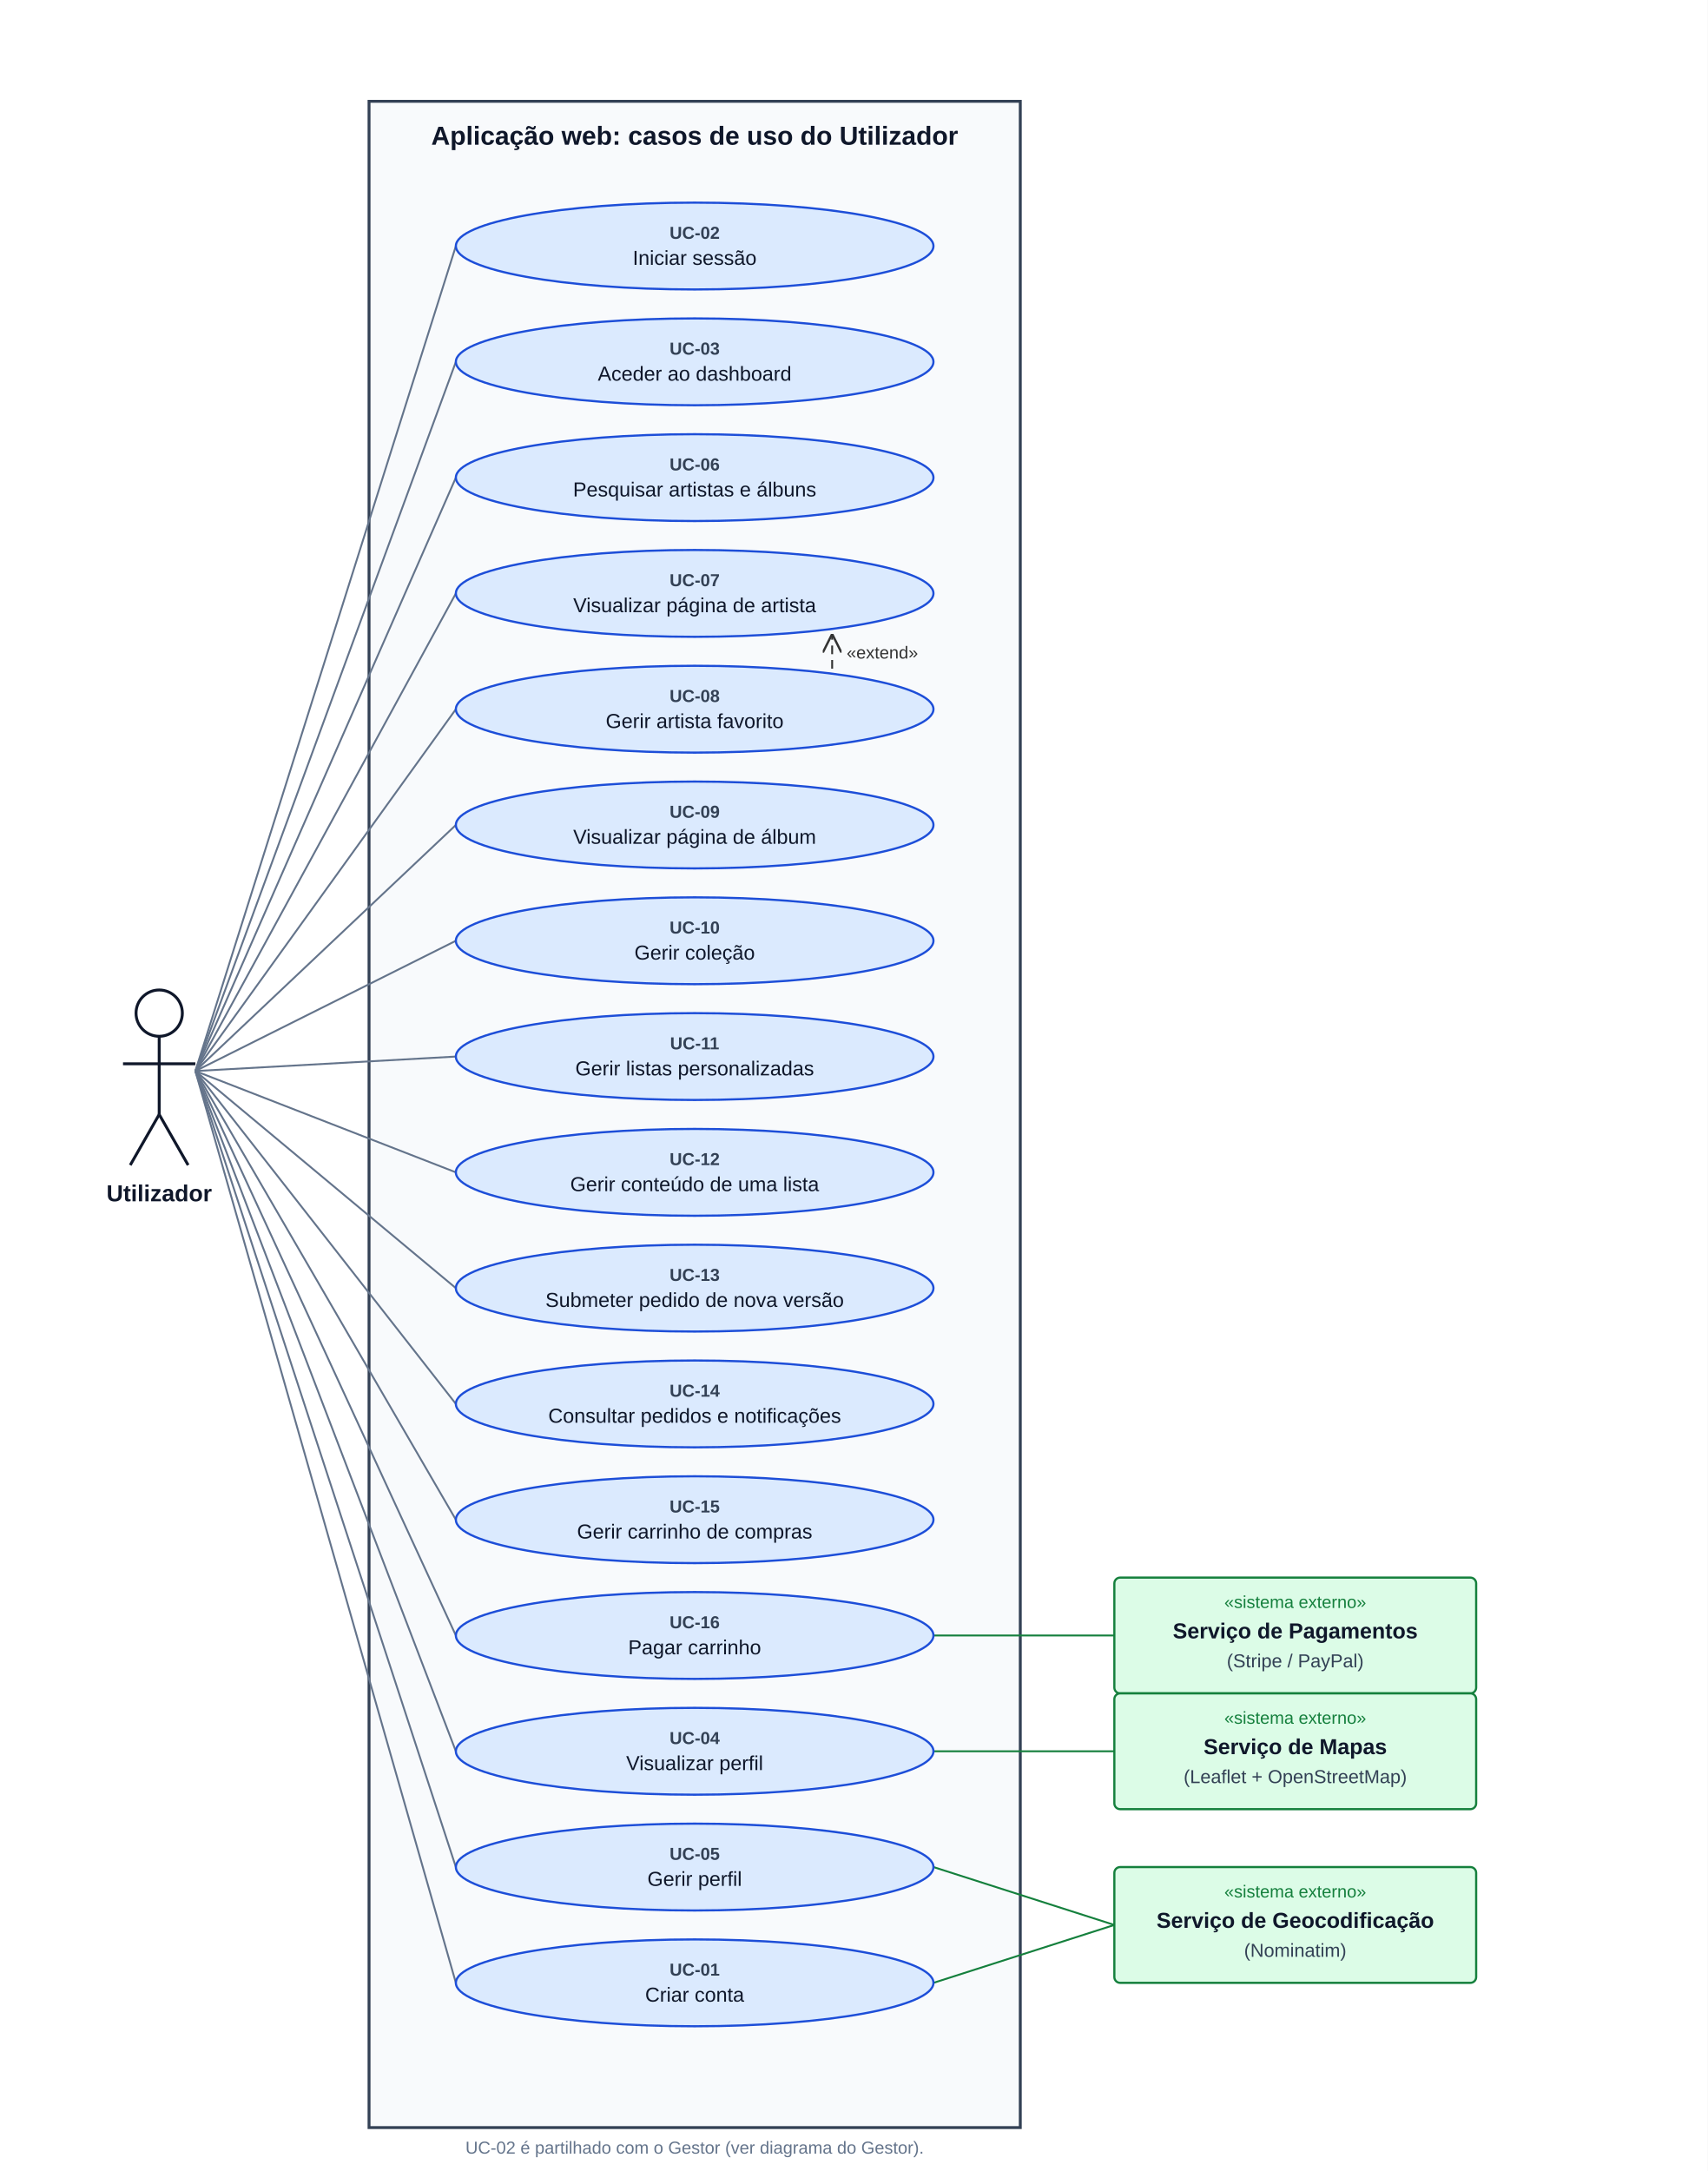
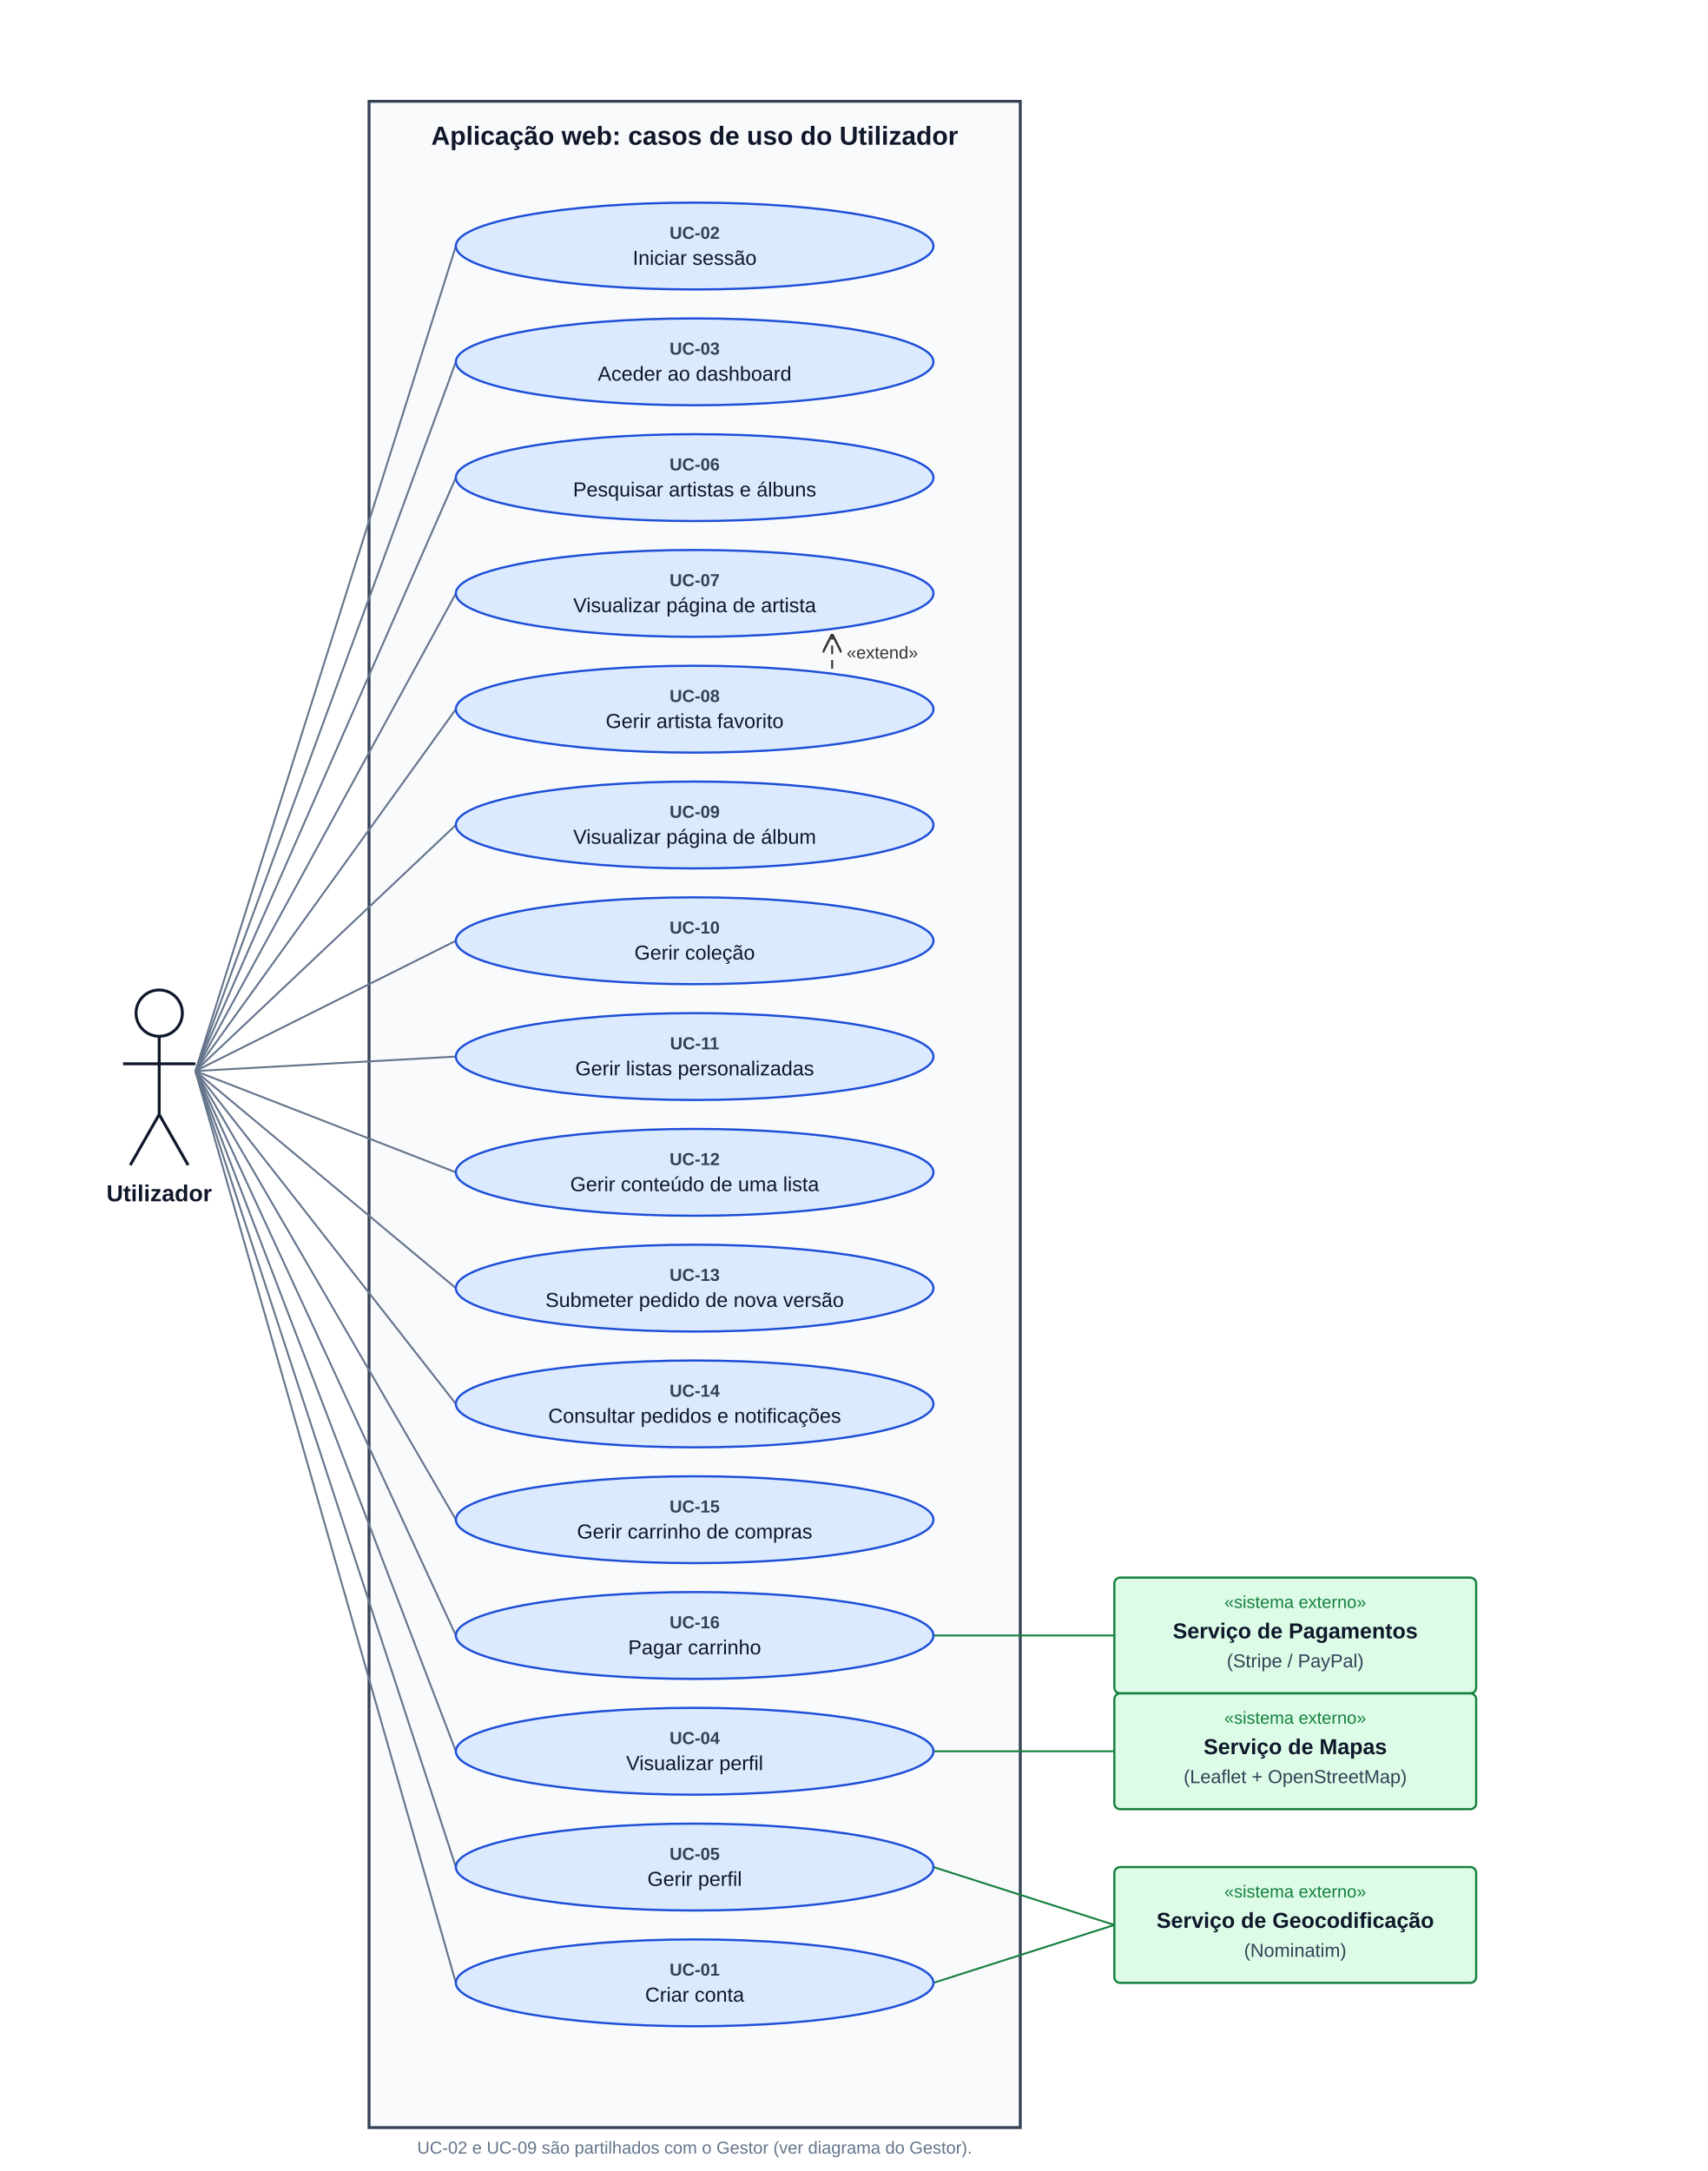
<svg xmlns="http://www.w3.org/2000/svg" width="1180" height="1500" viewBox="0 0 1180 1500" font-family="Segoe UI, Arial, sans-serif">
  <defs>
    <marker id="open" viewBox="0 0 10 10" refX="10" refY="5" markerWidth="10" markerHeight="10" orient="auto-start-reverse">
      <path d="M0,0 L10,5 L0,10" fill="none" stroke="#333" stroke-width="1.2" />
    </marker>
  </defs>
  <rect width="1180" height="1500" fill="#fff" />
  <rect x="255" y="70" width="450" height="1400" fill="#f8fafc" stroke="#334155" stroke-width="2" />
  <text x="480" y="100" text-anchor="middle" font-size="18" font-weight="bold" fill="#0f172a">Aplicação web: casos de uso do Utilizador</text>
  <line x1="135" y1="740.0" x2="315" y2="170" stroke="#64748b" stroke-width="1.3" />
  <line x1="135" y1="740.0" x2="315" y2="250" stroke="#64748b" stroke-width="1.3" />
  <line x1="135" y1="740.0" x2="315" y2="330" stroke="#64748b" stroke-width="1.3" />
  <line x1="135" y1="740.0" x2="315" y2="410" stroke="#64748b" stroke-width="1.3" />
  <line x1="135" y1="740.0" x2="315" y2="490" stroke="#64748b" stroke-width="1.3" />
  <line x1="135" y1="740.0" x2="315" y2="570" stroke="#64748b" stroke-width="1.3" />
  <line x1="135" y1="740.0" x2="315" y2="650" stroke="#64748b" stroke-width="1.3" />
  <line x1="135" y1="740.0" x2="315" y2="730" stroke="#64748b" stroke-width="1.3" />
  <line x1="135" y1="740.0" x2="315" y2="810" stroke="#64748b" stroke-width="1.3" />
  <line x1="135" y1="740.0" x2="315" y2="890" stroke="#64748b" stroke-width="1.3" />
  <line x1="135" y1="740.0" x2="315" y2="970" stroke="#64748b" stroke-width="1.3" />
  <line x1="135" y1="740.0" x2="315" y2="1050" stroke="#64748b" stroke-width="1.3" />
  <line x1="135" y1="740.0" x2="315" y2="1130" stroke="#64748b" stroke-width="1.3" />
  <line x1="135" y1="740.0" x2="315" y2="1210" stroke="#64748b" stroke-width="1.3" />
  <line x1="135" y1="740.0" x2="315" y2="1290" stroke="#64748b" stroke-width="1.3" />
  <line x1="135" y1="740.0" x2="315" y2="1370" stroke="#64748b" stroke-width="1.3" />
  <line x1="770" y1="1130.0" x2="645" y2="1130" stroke="#15803d" stroke-width="1.3" />
  <rect x="770" y="1090.0" width="250" height="80" rx="4" fill="#dcfce7" stroke="#15803d" stroke-width="1.5" />
  <text x="895" y="1111.0" text-anchor="middle" font-size="12" fill="#15803d">«sistema externo»</text>
  <text x="895" y="1132.0" text-anchor="middle" font-size="15" font-weight="bold" fill="#0f172a">Serviço de Pagamentos</text>
  <text x="895" y="1152.0" text-anchor="middle" font-size="13" fill="#334155">(Stripe / PayPal)</text>
  <line x1="770" y1="1210.0" x2="645" y2="1210" stroke="#15803d" stroke-width="1.3" />
  <rect x="770" y="1170.0" width="250" height="80" rx="4" fill="#dcfce7" stroke="#15803d" stroke-width="1.5" />
  <text x="895" y="1191.0" text-anchor="middle" font-size="12" fill="#15803d">«sistema externo»</text>
  <text x="895" y="1212.0" text-anchor="middle" font-size="15" font-weight="bold" fill="#0f172a">Serviço de Mapas</text>
  <text x="895" y="1232.0" text-anchor="middle" font-size="13" fill="#334155">(Leaflet + OpenStreetMap)</text>
  <line x1="770" y1="1330.0" x2="645" y2="1290" stroke="#15803d" stroke-width="1.3" />
  <line x1="770" y1="1330.0" x2="645" y2="1370" stroke="#15803d" stroke-width="1.3" />
  <rect x="770" y="1290.0" width="250" height="80" rx="4" fill="#dcfce7" stroke="#15803d" stroke-width="1.5" />
  <text x="895" y="1311.0" text-anchor="middle" font-size="12" fill="#15803d">«sistema externo»</text>
  <text x="895" y="1332.0" text-anchor="middle" font-size="15" font-weight="bold" fill="#0f172a">Serviço de Geocodificação</text>
  <text x="895" y="1352.0" text-anchor="middle" font-size="13" fill="#334155">(Nominatim)</text>
  <line x1="575" y1="462" x2="575" y2="438" stroke="#333" stroke-width="1.3" stroke-dasharray="6,4" marker-end="url(#open)" />
  <text x="585" y="455.0" font-size="12" fill="#333">«extend»</text>
  <ellipse cx="480" cy="170" rx="165" ry="30" fill="#dbeafe" stroke="#1d4ed8" stroke-width="1.5" />
  <text x="480" y="165" text-anchor="middle" font-size="12" font-weight="bold" fill="#334155">UC-02</text>
  <text x="480" y="183" text-anchor="middle" font-size="14" fill="#0f172a">Iniciar sessão</text>
  <ellipse cx="480" cy="250" rx="165" ry="30" fill="#dbeafe" stroke="#1d4ed8" stroke-width="1.5" />
  <text x="480" y="245" text-anchor="middle" font-size="12" font-weight="bold" fill="#334155">UC-03</text>
  <text x="480" y="263" text-anchor="middle" font-size="14" fill="#0f172a">Aceder ao dashboard</text>
  <ellipse cx="480" cy="330" rx="165" ry="30" fill="#dbeafe" stroke="#1d4ed8" stroke-width="1.5" />
  <text x="480" y="325" text-anchor="middle" font-size="12" font-weight="bold" fill="#334155">UC-06</text>
  <text x="480" y="343" text-anchor="middle" font-size="14" fill="#0f172a">Pesquisar artistas e álbuns</text>
  <ellipse cx="480" cy="410" rx="165" ry="30" fill="#dbeafe" stroke="#1d4ed8" stroke-width="1.5" />
  <text x="480" y="405" text-anchor="middle" font-size="12" font-weight="bold" fill="#334155">UC-07</text>
  <text x="480" y="423" text-anchor="middle" font-size="14" fill="#0f172a">Visualizar página de artista</text>
  <ellipse cx="480" cy="490" rx="165" ry="30" fill="#dbeafe" stroke="#1d4ed8" stroke-width="1.5" />
  <text x="480" y="485" text-anchor="middle" font-size="12" font-weight="bold" fill="#334155">UC-08</text>
  <text x="480" y="503" text-anchor="middle" font-size="14" fill="#0f172a">Gerir artista favorito</text>
  <ellipse cx="480" cy="570" rx="165" ry="30" fill="#dbeafe" stroke="#1d4ed8" stroke-width="1.5" />
  <text x="480" y="565" text-anchor="middle" font-size="12" font-weight="bold" fill="#334155">UC-09</text>
  <text x="480" y="583" text-anchor="middle" font-size="14" fill="#0f172a">Visualizar página de álbum</text>
  <ellipse cx="480" cy="650" rx="165" ry="30" fill="#dbeafe" stroke="#1d4ed8" stroke-width="1.5" />
  <text x="480" y="645" text-anchor="middle" font-size="12" font-weight="bold" fill="#334155">UC-10</text>
  <text x="480" y="663" text-anchor="middle" font-size="14" fill="#0f172a">Gerir coleção</text>
  <ellipse cx="480" cy="730" rx="165" ry="30" fill="#dbeafe" stroke="#1d4ed8" stroke-width="1.5" />
  <text x="480" y="725" text-anchor="middle" font-size="12" font-weight="bold" fill="#334155">UC-11</text>
  <text x="480" y="743" text-anchor="middle" font-size="14" fill="#0f172a">Gerir listas personalizadas</text>
  <ellipse cx="480" cy="810" rx="165" ry="30" fill="#dbeafe" stroke="#1d4ed8" stroke-width="1.5" />
  <text x="480" y="805" text-anchor="middle" font-size="12" font-weight="bold" fill="#334155">UC-12</text>
  <text x="480" y="823" text-anchor="middle" font-size="14" fill="#0f172a">Gerir conteúdo de uma lista</text>
  <ellipse cx="480" cy="890" rx="165" ry="30" fill="#dbeafe" stroke="#1d4ed8" stroke-width="1.5" />
  <text x="480" y="885" text-anchor="middle" font-size="12" font-weight="bold" fill="#334155">UC-13</text>
  <text x="480" y="903" text-anchor="middle" font-size="14" fill="#0f172a">Submeter pedido de nova versão</text>
  <ellipse cx="480" cy="970" rx="165" ry="30" fill="#dbeafe" stroke="#1d4ed8" stroke-width="1.5" />
  <text x="480" y="965" text-anchor="middle" font-size="12" font-weight="bold" fill="#334155">UC-14</text>
  <text x="480" y="983" text-anchor="middle" font-size="14" fill="#0f172a">Consultar pedidos e notificações</text>
  <ellipse cx="480" cy="1050" rx="165" ry="30" fill="#dbeafe" stroke="#1d4ed8" stroke-width="1.5" />
  <text x="480" y="1045" text-anchor="middle" font-size="12" font-weight="bold" fill="#334155">UC-15</text>
  <text x="480" y="1063" text-anchor="middle" font-size="14" fill="#0f172a">Gerir carrinho de compras</text>
  <ellipse cx="480" cy="1130" rx="165" ry="30" fill="#dbeafe" stroke="#1d4ed8" stroke-width="1.5" />
  <text x="480" y="1125" text-anchor="middle" font-size="12" font-weight="bold" fill="#334155">UC-16</text>
  <text x="480" y="1143" text-anchor="middle" font-size="14" fill="#0f172a">Pagar carrinho</text>
  <ellipse cx="480" cy="1210" rx="165" ry="30" fill="#dbeafe" stroke="#1d4ed8" stroke-width="1.5" />
  <text x="480" y="1205" text-anchor="middle" font-size="12" font-weight="bold" fill="#334155">UC-04</text>
  <text x="480" y="1223" text-anchor="middle" font-size="14" fill="#0f172a">Visualizar perfil</text>
  <ellipse cx="480" cy="1290" rx="165" ry="30" fill="#dbeafe" stroke="#1d4ed8" stroke-width="1.5" />
  <text x="480" y="1285" text-anchor="middle" font-size="12" font-weight="bold" fill="#334155">UC-05</text>
  <text x="480" y="1303" text-anchor="middle" font-size="14" fill="#0f172a">Gerir perfil</text>
  <ellipse cx="480" cy="1370" rx="165" ry="30" fill="#dbeafe" stroke="#1d4ed8" stroke-width="1.5" />
  <text x="480" y="1365" text-anchor="middle" font-size="12" font-weight="bold" fill="#334155">UC-01</text>
  <text x="480" y="1383" text-anchor="middle" font-size="14" fill="#0f172a">Criar conta</text>
  <circle cx="110" cy="700.0" r="16" fill="#fff" stroke="#0f172a" stroke-width="2" />
  <line x1="110" y1="716.0" x2="110" y2="770.0" stroke="#0f172a" stroke-width="2" />
  <line x1="85" y1="735.0" x2="135" y2="735.0" stroke="#0f172a" stroke-width="2" />
  <line x1="110" y1="770.0" x2="90" y2="805.0" stroke="#0f172a" stroke-width="2" />
  <line x1="110" y1="770.0" x2="130" y2="805.0" stroke="#0f172a" stroke-width="2" />
  <text x="110" y="830.0" text-anchor="middle" font-size="16" font-weight="bold" fill="#0f172a">Utilizador</text>
-   <text x="480" y="1488" text-anchor="middle" font-size="12" fill="#64748b">UC-02 é partilhado com o Gestor (ver diagrama do Gestor).</text>
+   <text x="480" y="1488" text-anchor="middle" font-size="12" fill="#64748b">UC-02 e UC-09 são partilhados com o Gestor (ver diagrama do Gestor).</text>
</svg>
